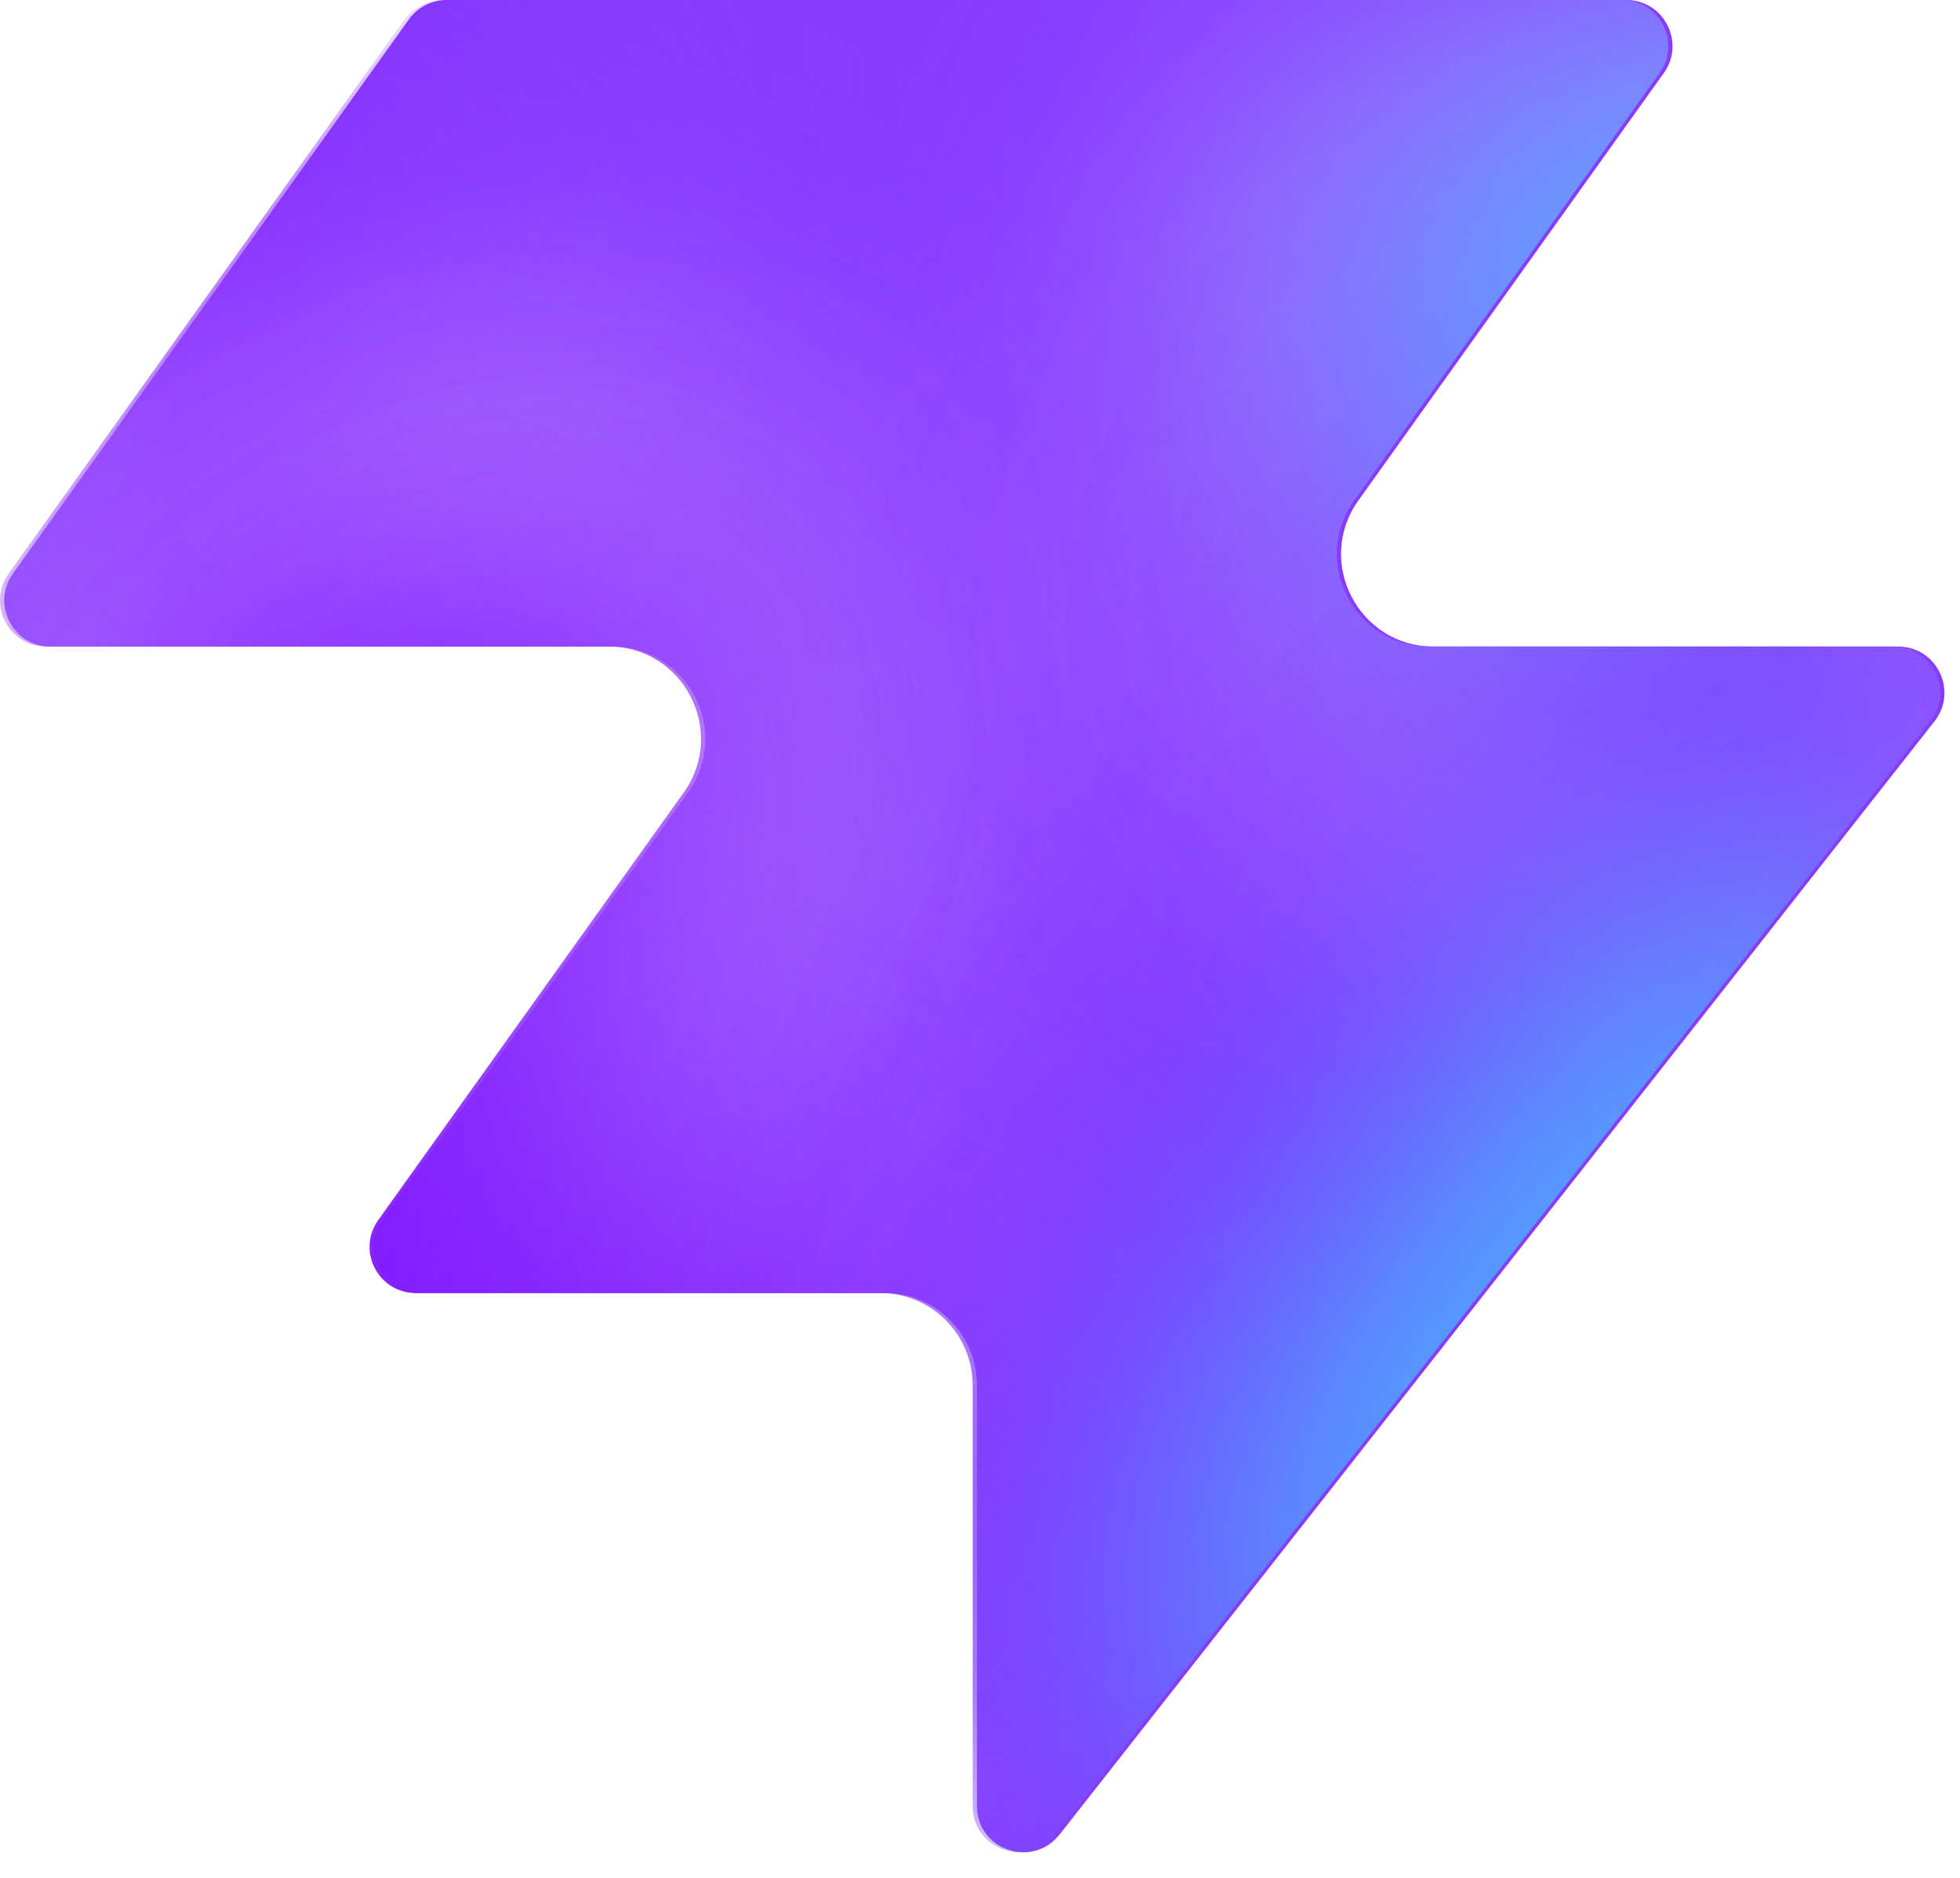
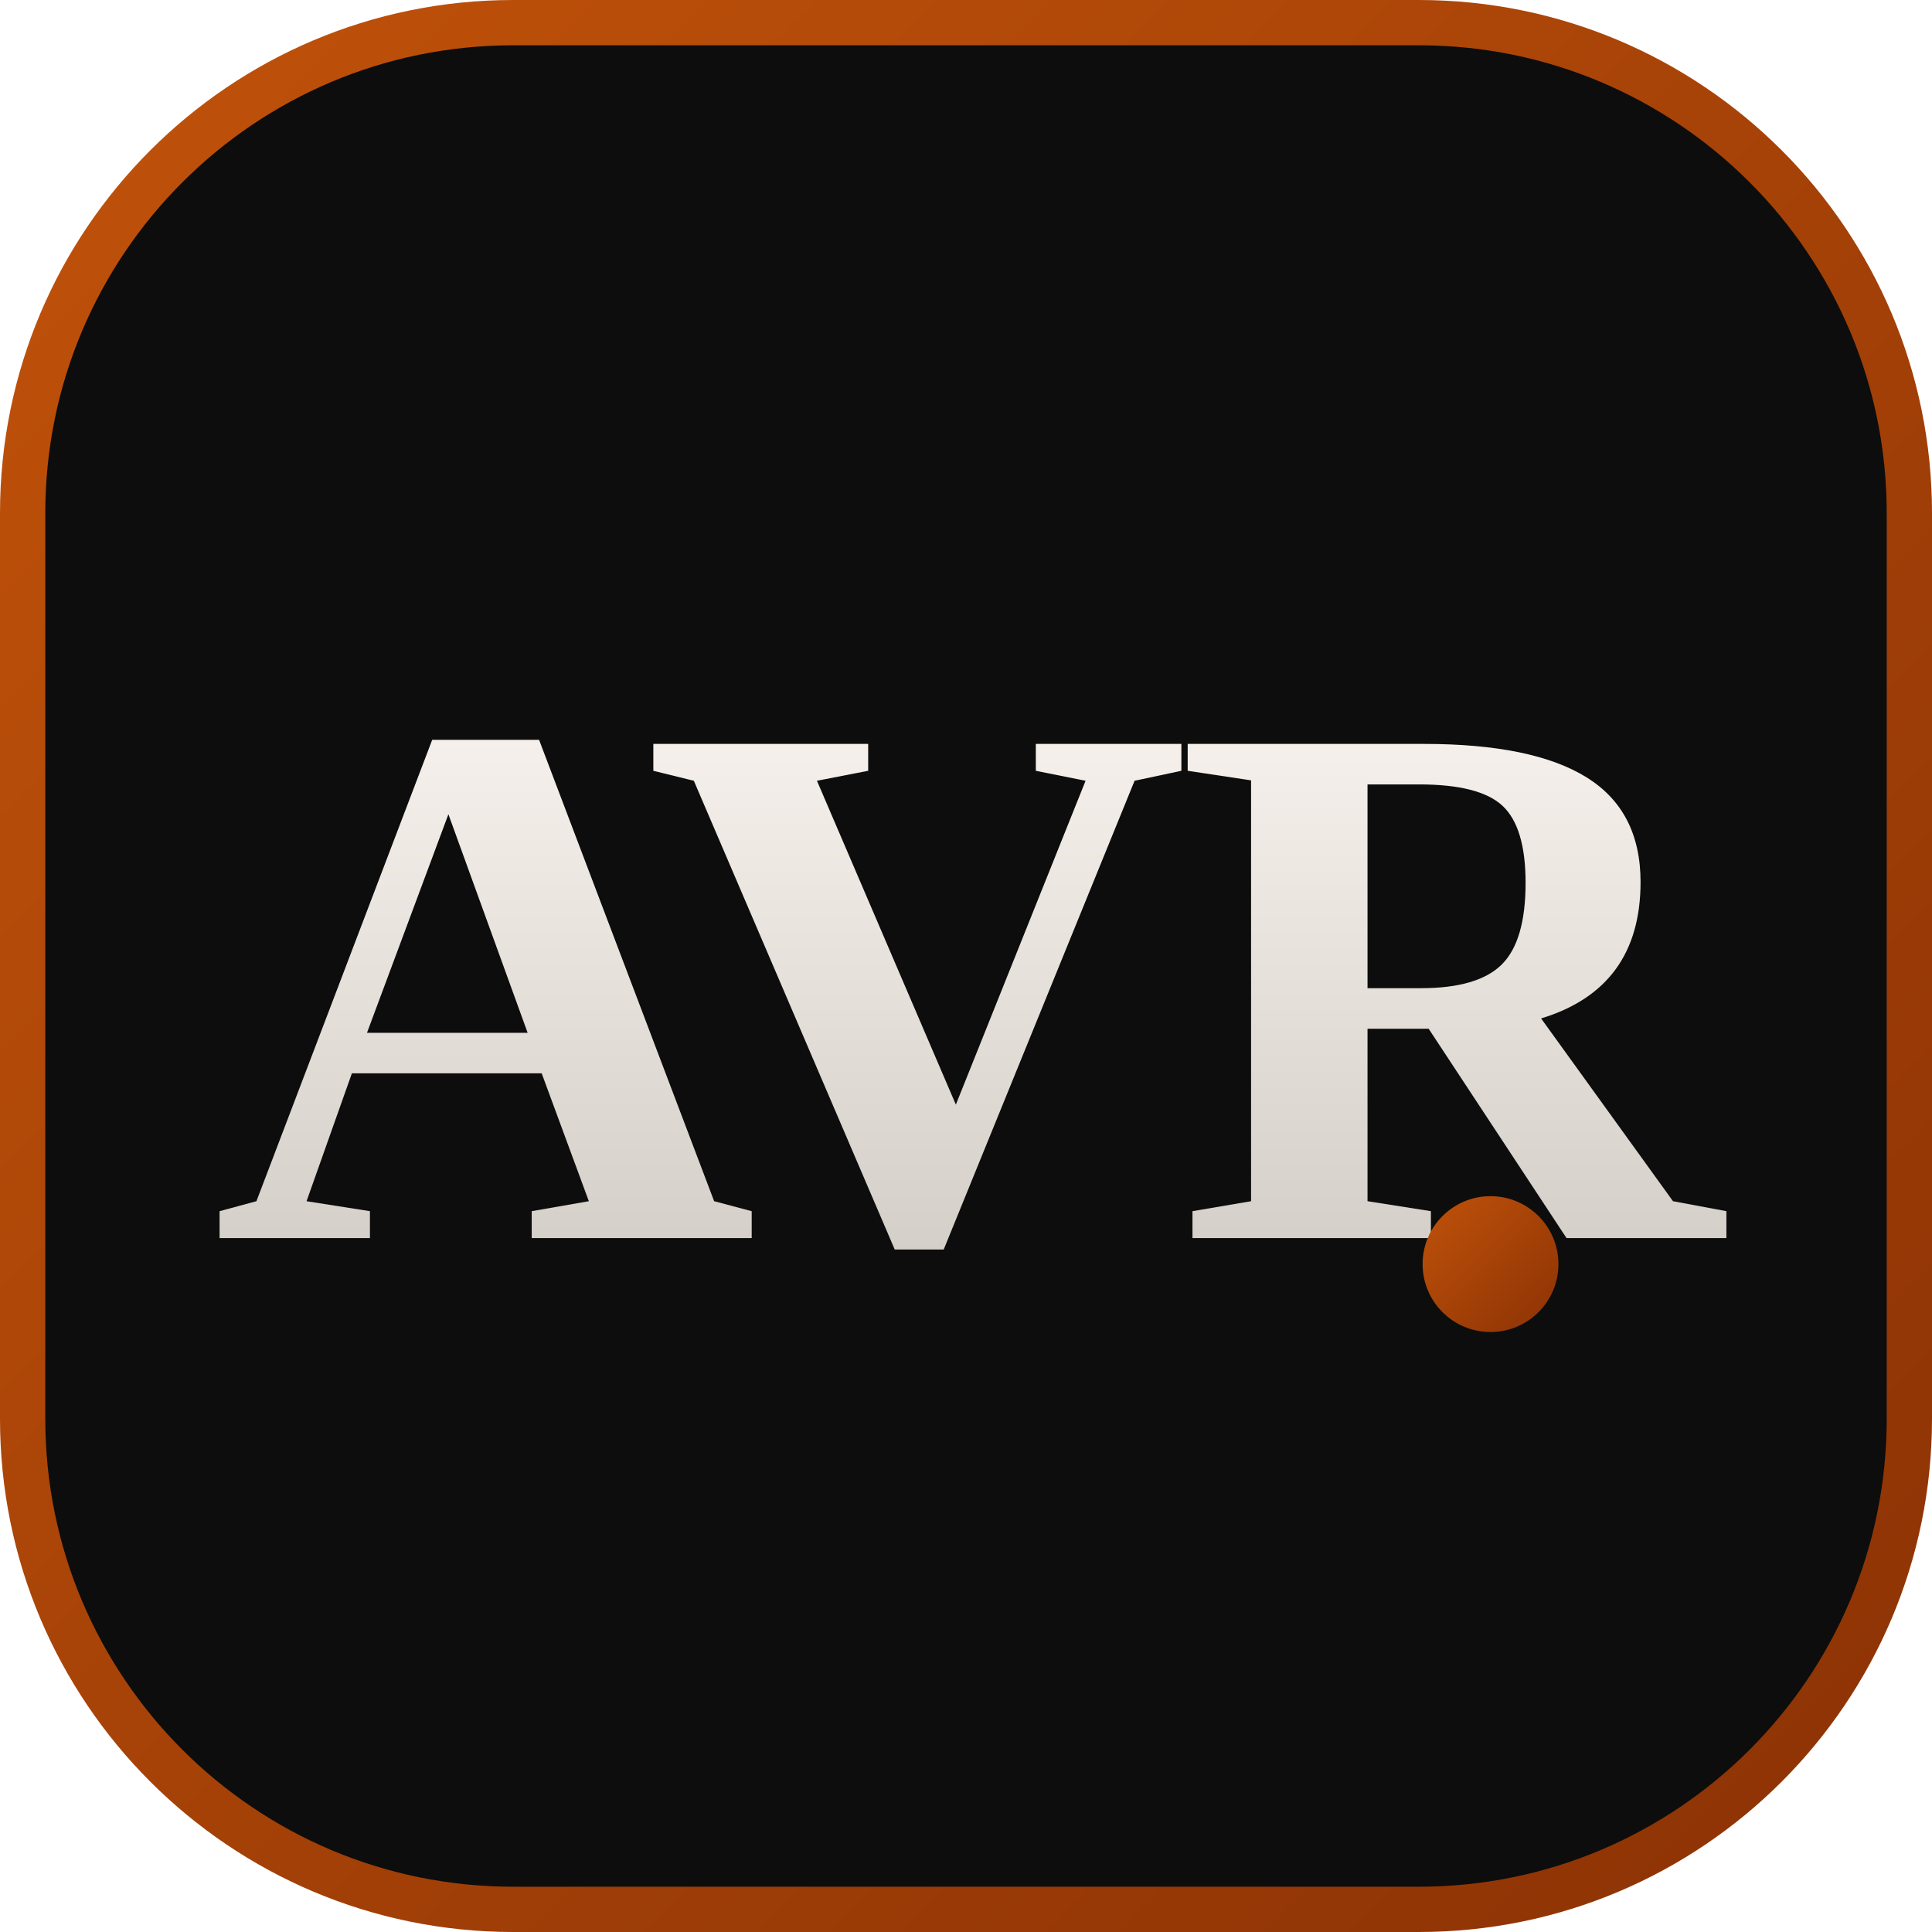
- <svg xmlns="http://www.w3.org/2000/svg" width="48" height="46" fill="none" viewBox="0 0 48 46">
-   <path fill="#863bff" d="M25.946 44.938c-.664.845-2.021.375-2.021-.698V33.937a2.26 2.26 0 0 0-2.262-2.262H10.287c-.92 0-1.456-1.04-.92-1.788l7.48-10.471c1.07-1.497 0-3.578-1.842-3.578H1.237c-.92 0-1.456-1.04-.92-1.788L10.013.474c.214-.297.556-.474.92-.474h28.894c.92 0 1.456 1.04.92 1.788l-7.48 10.471c-1.07 1.498 0 3.579 1.842 3.579h11.377c.943 0 1.473 1.088.89 1.83L25.947 44.94z" style="fill:#863bff;fill:color(display-p3 .525 .23 1);fill-opacity:1" />
-   <mask id="a" width="48" height="46" x="0" y="0" maskUnits="userSpaceOnUse" style="mask-type:alpha">
-     <path fill="#000" d="M25.842 44.938c-.664.844-2.021.375-2.021-.698V33.937a2.26 2.26 0 0 0-2.262-2.262H10.183c-.92 0-1.456-1.04-.92-1.788l7.48-10.471c1.07-1.498 0-3.579-1.842-3.579H1.133c-.92 0-1.456-1.04-.92-1.787L9.91.473c.214-.297.556-.474.92-.474h28.894c.92 0 1.456 1.04.92 1.788l-7.48 10.471c-1.07 1.498 0 3.578 1.842 3.578h11.377c.943 0 1.473 1.088.89 1.832L25.843 44.94z" style="fill:#000;fill-opacity:1" />
-   </mask>
-   <g mask="url(#a)">
-     <g filter="url(#b)">
-       <ellipse cx="5.508" cy="14.704" fill="#ede6ff" rx="5.508" ry="14.704" style="fill:#ede6ff;fill:color(display-p3 .927 .903 1);fill-opacity:1" transform="matrix(.00324 1 1 -.00324 -4.47 31.516)" />
-     </g>
-     <g filter="url(#c)">
-       <ellipse cx="10.399" cy="29.851" fill="#ede6ff" rx="10.399" ry="29.851" style="fill:#ede6ff;fill:color(display-p3 .927 .903 1);fill-opacity:1" transform="matrix(.00324 1 1 -.00324 -39.328 7.883)" />
-     </g>
-     <g filter="url(#d)">
-       <ellipse cx="5.508" cy="30.487" fill="#7e14ff" rx="5.508" ry="30.487" style="fill:#7e14ff;fill:color(display-p3 .492 .077 1);fill-opacity:1" transform="rotate(89.814 -25.913 -14.639)scale(1 -1)" />
-     </g>
-     <g filter="url(#e)">
-       <ellipse cx="5.508" cy="30.599" fill="#7e14ff" rx="5.508" ry="30.599" style="fill:#7e14ff;fill:color(display-p3 .492 .077 1);fill-opacity:1" transform="rotate(89.814 -32.644 -3.334)scale(1 -1)" />
-     </g>
-     <g filter="url(#f)">
-       <ellipse cx="5.508" cy="30.599" fill="#7e14ff" rx="5.508" ry="30.599" style="fill:#7e14ff;fill:color(display-p3 .492 .077 1);fill-opacity:1" transform="matrix(.00324 1 1 -.00324 -34.34 30.47)" />
-     </g>
-     <g filter="url(#g)">
-       <ellipse cx="14.072" cy="22.078" fill="#ede6ff" rx="14.072" ry="22.078" style="fill:#ede6ff;fill:color(display-p3 .927 .903 1);fill-opacity:1" transform="rotate(93.35 24.506 48.493)scale(-1 1)" />
-     </g>
-     <g filter="url(#h)">
-       <ellipse cx="3.47" cy="21.501" fill="#7e14ff" rx="3.47" ry="21.501" style="fill:#7e14ff;fill:color(display-p3 .492 .077 1);fill-opacity:1" transform="rotate(89.009 28.708 47.59)scale(-1 1)" />
-     </g>
-     <g filter="url(#i)">
-       <ellipse cx="3.47" cy="21.501" fill="#7e14ff" rx="3.47" ry="21.501" style="fill:#7e14ff;fill:color(display-p3 .492 .077 1);fill-opacity:1" transform="rotate(89.009 28.708 47.59)scale(-1 1)" />
-     </g>
-     <g filter="url(#j)">
-       <ellipse cx=".387" cy="8.972" fill="#7e14ff" rx="4.407" ry="29.108" style="fill:#7e14ff;fill:color(display-p3 .492 .077 1);fill-opacity:1" transform="rotate(39.51 .387 8.972)" />
-     </g>
-     <g filter="url(#k)">
-       <ellipse cx="47.523" cy="-6.092" fill="#7e14ff" rx="4.407" ry="29.108" style="fill:#7e14ff;fill:color(display-p3 .492 .077 1);fill-opacity:1" transform="rotate(37.892 47.523 -6.092)" />
-     </g>
-     <g filter="url(#l)">
-       <ellipse cx="41.412" cy="6.333" fill="#47bfff" rx="5.971" ry="9.665" style="fill:#47bfff;fill:color(display-p3 .28 .748 1);fill-opacity:1" transform="rotate(37.892 41.412 6.333)" />
-     </g>
-     <g filter="url(#m)">
-       <ellipse cx="-1.879" cy="38.332" fill="#7e14ff" rx="4.407" ry="29.108" style="fill:#7e14ff;fill:color(display-p3 .492 .077 1);fill-opacity:1" transform="rotate(37.892 -1.88 38.332)" />
-     </g>
-     <g filter="url(#n)">
-       <ellipse cx="-1.879" cy="38.332" fill="#7e14ff" rx="4.407" ry="29.108" style="fill:#7e14ff;fill:color(display-p3 .492 .077 1);fill-opacity:1" transform="rotate(37.892 -1.88 38.332)" />
-     </g>
-     <g filter="url(#o)">
-       <ellipse cx="35.651" cy="29.907" fill="#7e14ff" rx="4.407" ry="29.108" style="fill:#7e14ff;fill:color(display-p3 .492 .077 1);fill-opacity:1" transform="rotate(37.892 35.651 29.907)" />
-     </g>
-     <g filter="url(#p)">
-       <ellipse cx="38.418" cy="32.4" fill="#47bfff" rx="5.971" ry="15.297" style="fill:#47bfff;fill:color(display-p3 .28 .748 1);fill-opacity:1" transform="rotate(37.892 38.418 32.4)" />
-     </g>
-   </g>
+ <svg xmlns="http://www.w3.org/2000/svg" viewBox="0 0 512 512" width="100%" height="100%">
  <defs>
-     <filter id="b" width="60.045" height="41.654" x="-19.77" y="16.149" color-interpolation-filters="sRGB" filterUnits="userSpaceOnUse">
-       <feFlood flood-opacity="0" result="BackgroundImageFix" />
-       <feBlend in="SourceGraphic" in2="BackgroundImageFix" result="shape" />
-       <feGaussianBlur result="effect1_foregroundBlur_2002_17158" stdDeviation="7.659" />
-     </filter>
-     <filter id="c" width="90.34" height="51.437" x="-54.613" y="-7.533" color-interpolation-filters="sRGB" filterUnits="userSpaceOnUse">
-       <feFlood flood-opacity="0" result="BackgroundImageFix" />
-       <feBlend in="SourceGraphic" in2="BackgroundImageFix" result="shape" />
-       <feGaussianBlur result="effect1_foregroundBlur_2002_17158" stdDeviation="7.659" />
-     </filter>
-     <filter id="d" width="79.355" height="29.4" x="-49.64" y="2.03" color-interpolation-filters="sRGB" filterUnits="userSpaceOnUse">
-       <feFlood flood-opacity="0" result="BackgroundImageFix" />
-       <feBlend in="SourceGraphic" in2="BackgroundImageFix" result="shape" />
-       <feGaussianBlur result="effect1_foregroundBlur_2002_17158" stdDeviation="4.596" />
-     </filter>
-     <filter id="e" width="79.579" height="29.4" x="-45.045" y="20.029" color-interpolation-filters="sRGB" filterUnits="userSpaceOnUse">
-       <feFlood flood-opacity="0" result="BackgroundImageFix" />
-       <feBlend in="SourceGraphic" in2="BackgroundImageFix" result="shape" />
-       <feGaussianBlur result="effect1_foregroundBlur_2002_17158" stdDeviation="4.596" />
-     </filter>
-     <filter id="f" width="79.579" height="29.4" x="-43.513" y="21.178" color-interpolation-filters="sRGB" filterUnits="userSpaceOnUse">
-       <feFlood flood-opacity="0" result="BackgroundImageFix" />
-       <feBlend in="SourceGraphic" in2="BackgroundImageFix" result="shape" />
-       <feGaussianBlur result="effect1_foregroundBlur_2002_17158" stdDeviation="4.596" />
-     </filter>
-     <filter id="g" width="74.749" height="58.852" x="15.756" y="-17.901" color-interpolation-filters="sRGB" filterUnits="userSpaceOnUse">
-       <feFlood flood-opacity="0" result="BackgroundImageFix" />
-       <feBlend in="SourceGraphic" in2="BackgroundImageFix" result="shape" />
-       <feGaussianBlur result="effect1_foregroundBlur_2002_17158" stdDeviation="7.659" />
-     </filter>
-     <filter id="h" width="61.377" height="25.362" x="23.548" y="2.284" color-interpolation-filters="sRGB" filterUnits="userSpaceOnUse">
-       <feFlood flood-opacity="0" result="BackgroundImageFix" />
-       <feBlend in="SourceGraphic" in2="BackgroundImageFix" result="shape" />
-       <feGaussianBlur result="effect1_foregroundBlur_2002_17158" stdDeviation="4.596" />
-     </filter>
-     <filter id="i" width="61.377" height="25.362" x="23.548" y="2.284" color-interpolation-filters="sRGB" filterUnits="userSpaceOnUse">
-       <feFlood flood-opacity="0" result="BackgroundImageFix" />
-       <feBlend in="SourceGraphic" in2="BackgroundImageFix" result="shape" />
-       <feGaussianBlur result="effect1_foregroundBlur_2002_17158" stdDeviation="4.596" />
-     </filter>
-     <filter id="j" width="56.045" height="63.649" x="-27.636" y="-22.853" color-interpolation-filters="sRGB" filterUnits="userSpaceOnUse">
-       <feFlood flood-opacity="0" result="BackgroundImageFix" />
-       <feBlend in="SourceGraphic" in2="BackgroundImageFix" result="shape" />
-       <feGaussianBlur result="effect1_foregroundBlur_2002_17158" stdDeviation="4.596" />
-     </filter>
-     <filter id="k" width="54.814" height="64.646" x="20.116" y="-38.415" color-interpolation-filters="sRGB" filterUnits="userSpaceOnUse">
-       <feFlood flood-opacity="0" result="BackgroundImageFix" />
-       <feBlend in="SourceGraphic" in2="BackgroundImageFix" result="shape" />
-       <feGaussianBlur result="effect1_foregroundBlur_2002_17158" stdDeviation="4.596" />
-     </filter>
-     <filter id="l" width="33.541" height="35.313" x="24.641" y="-11.323" color-interpolation-filters="sRGB" filterUnits="userSpaceOnUse">
-       <feFlood flood-opacity="0" result="BackgroundImageFix" />
-       <feBlend in="SourceGraphic" in2="BackgroundImageFix" result="shape" />
-       <feGaussianBlur result="effect1_foregroundBlur_2002_17158" stdDeviation="4.596" />
-     </filter>
-     <filter id="m" width="54.814" height="64.646" x="-29.286" y="6.009" color-interpolation-filters="sRGB" filterUnits="userSpaceOnUse">
-       <feFlood flood-opacity="0" result="BackgroundImageFix" />
-       <feBlend in="SourceGraphic" in2="BackgroundImageFix" result="shape" />
-       <feGaussianBlur result="effect1_foregroundBlur_2002_17158" stdDeviation="4.596" />
-     </filter>
-     <filter id="n" width="54.814" height="64.646" x="-29.286" y="6.009" color-interpolation-filters="sRGB" filterUnits="userSpaceOnUse">
-       <feFlood flood-opacity="0" result="BackgroundImageFix" />
-       <feBlend in="SourceGraphic" in2="BackgroundImageFix" result="shape" />
-       <feGaussianBlur result="effect1_foregroundBlur_2002_17158" stdDeviation="4.596" />
-     </filter>
-     <filter id="o" width="54.814" height="64.646" x="8.244" y="-2.416" color-interpolation-filters="sRGB" filterUnits="userSpaceOnUse">
-       <feFlood flood-opacity="0" result="BackgroundImageFix" />
-       <feBlend in="SourceGraphic" in2="BackgroundImageFix" result="shape" />
-       <feGaussianBlur result="effect1_foregroundBlur_2002_17158" stdDeviation="4.596" />
-     </filter>
-     <filter id="p" width="39.409" height="43.623" x="18.713" y="10.588" color-interpolation-filters="sRGB" filterUnits="userSpaceOnUse">
-       <feFlood flood-opacity="0" result="BackgroundImageFix" />
-       <feBlend in="SourceGraphic" in2="BackgroundImageFix" result="shape" />
-       <feGaussianBlur result="effect1_foregroundBlur_2002_17158" stdDeviation="4.596" />
-     </filter>
+     <linearGradient id="orangeGrad" x1="0%" y1="0%" x2="100%" y2="100%">
+       <stop offset="0%" stop-color="#c0520a" />
+       <stop offset="100%" stop-color="#8c3205" />
+     </linearGradient>
+     <linearGradient id="textGrad" x1="0%" y1="0%" x2="0%" y2="100%">
+       <stop offset="0%" stop-color="#f5f0eb" />
+       <stop offset="100%" stop-color="#d5cfc9" />
+     </linearGradient>
  </defs>
+   <rect width="500" height="500" x="6" y="6" rx="130" fill="#0d0d0d" stroke="url(#orangeGrad)" stroke-width="12" />
+   <text x="50%" y="53%" font-family="'Playfair Display', 'Georgia', 'Times New Roman', serif" font-weight="900" font-size="200" fill="url(#textGrad)" text-anchor="middle" dominant-baseline="middle" letter-spacing="-4">AVR</text>
+   <circle cx="395" cy="335" r="18" fill="url(#orangeGrad)" />
</svg>
